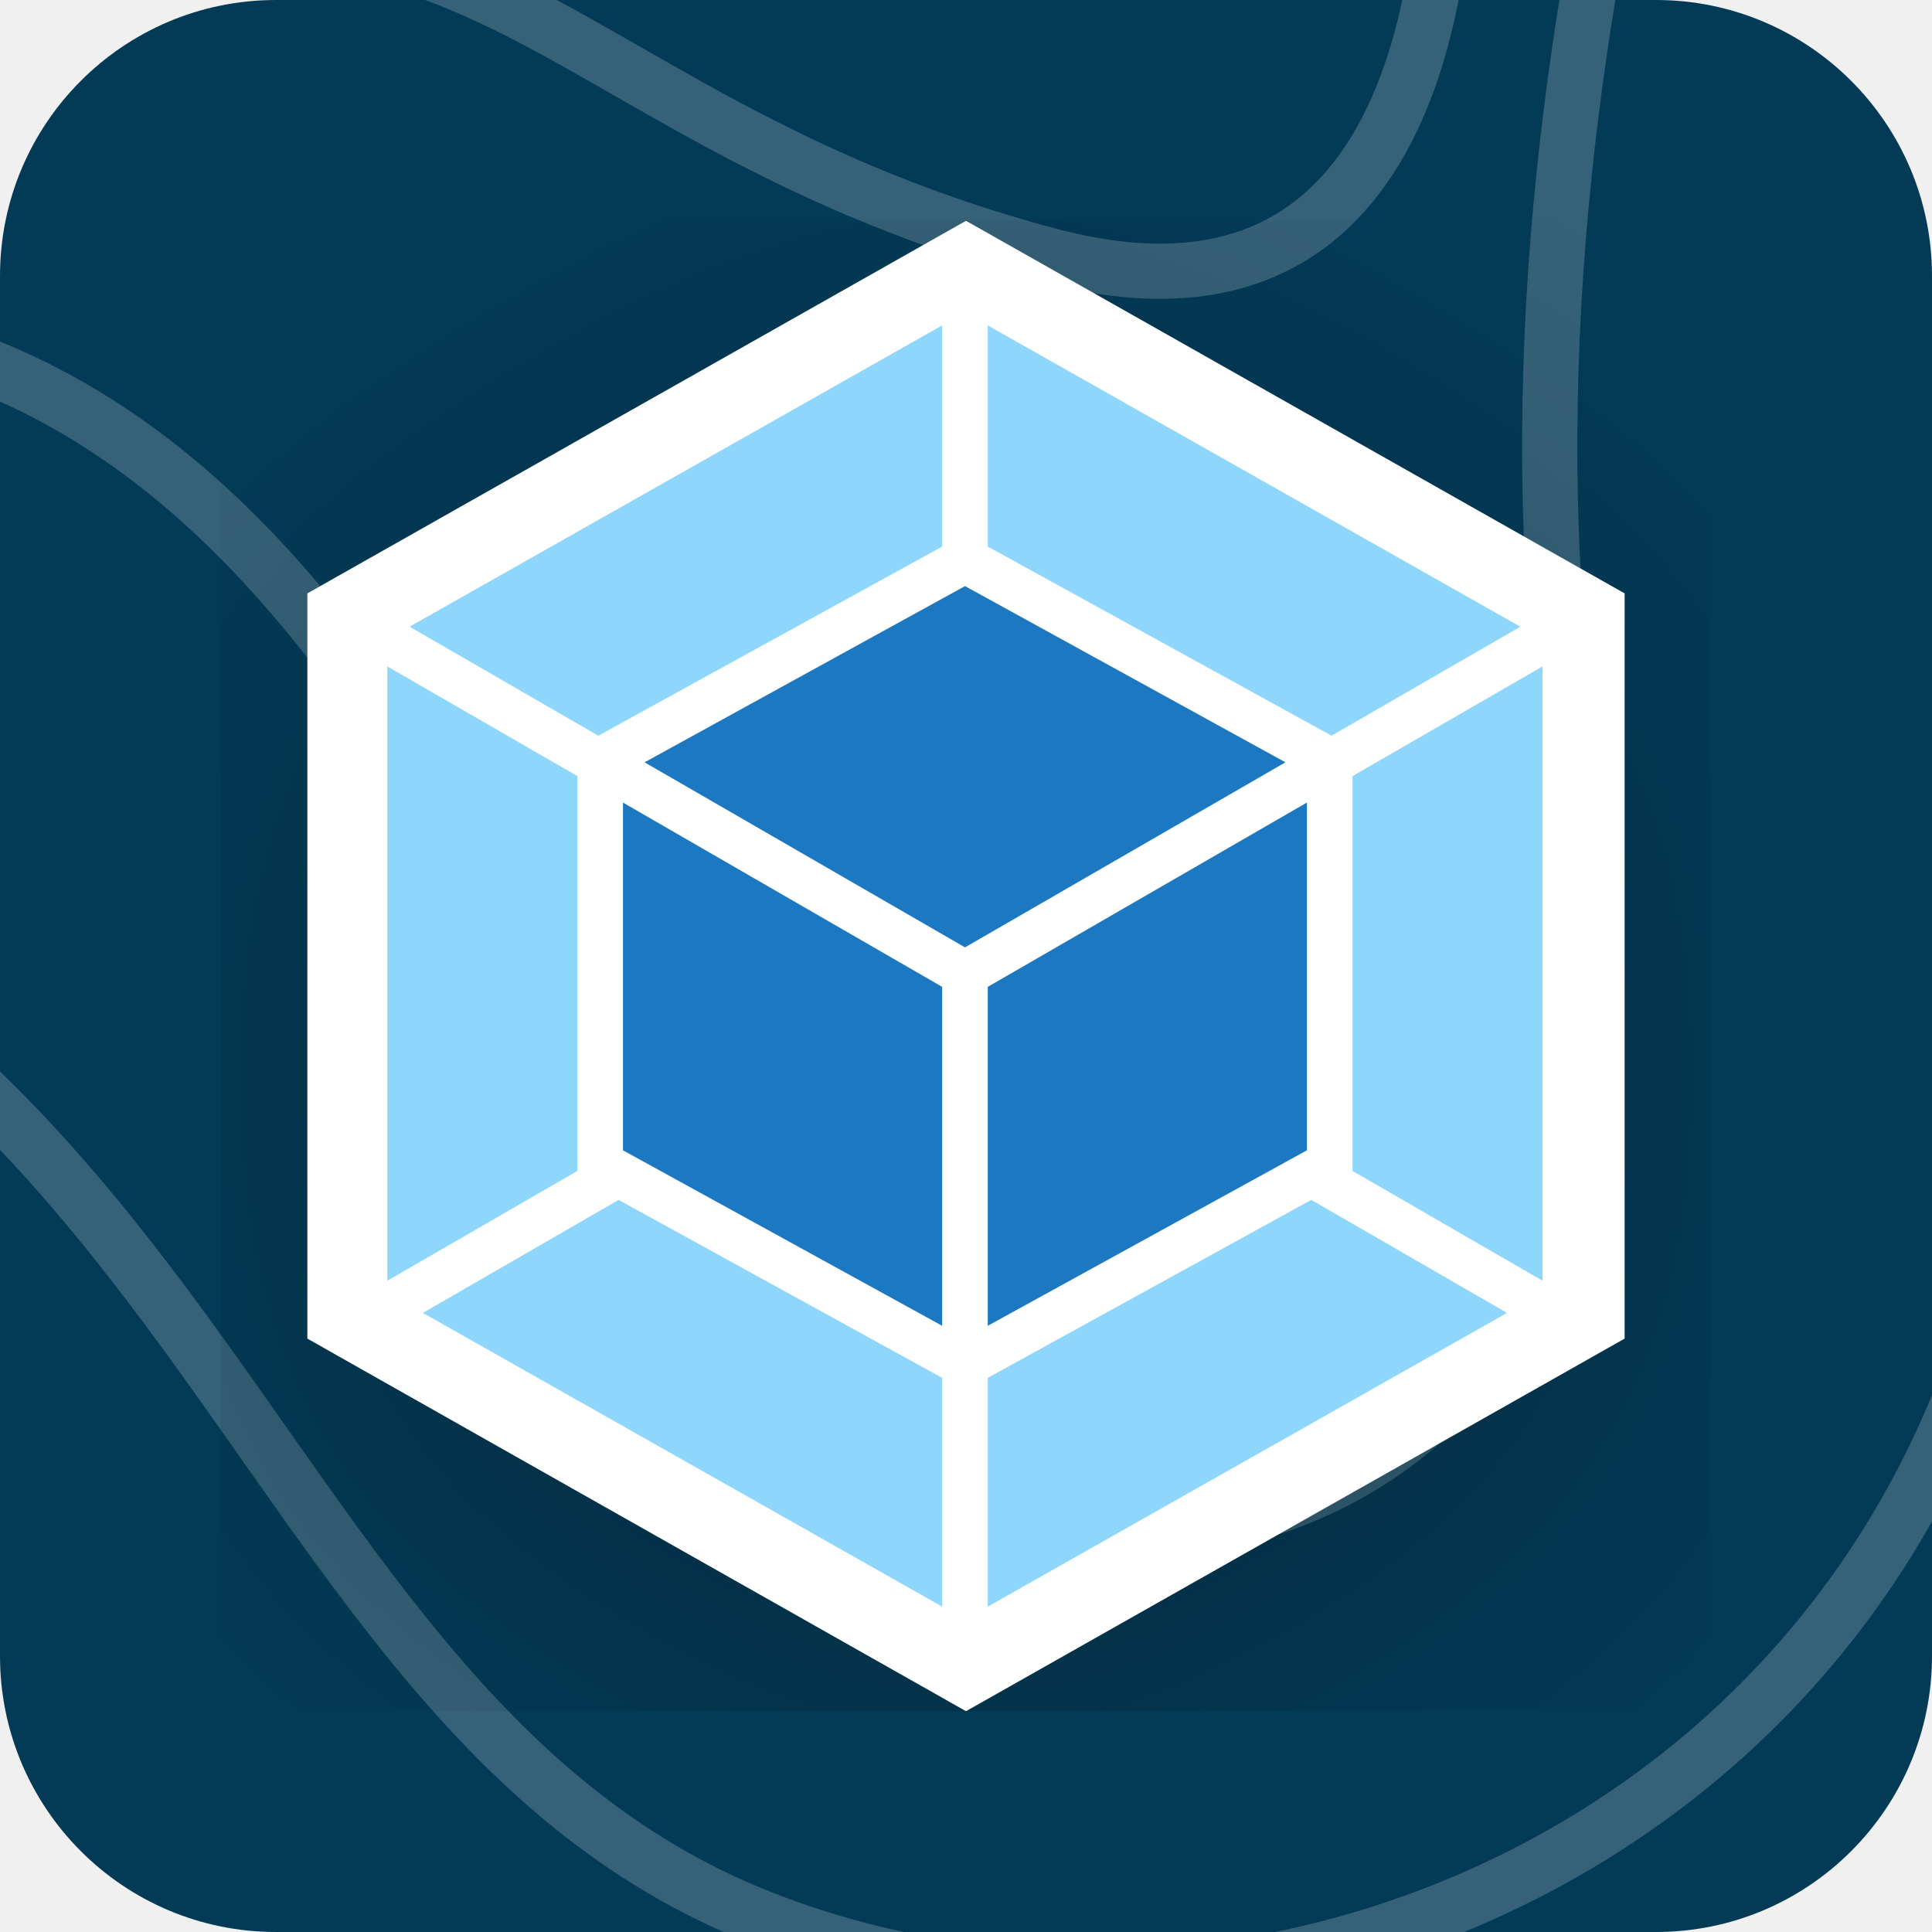
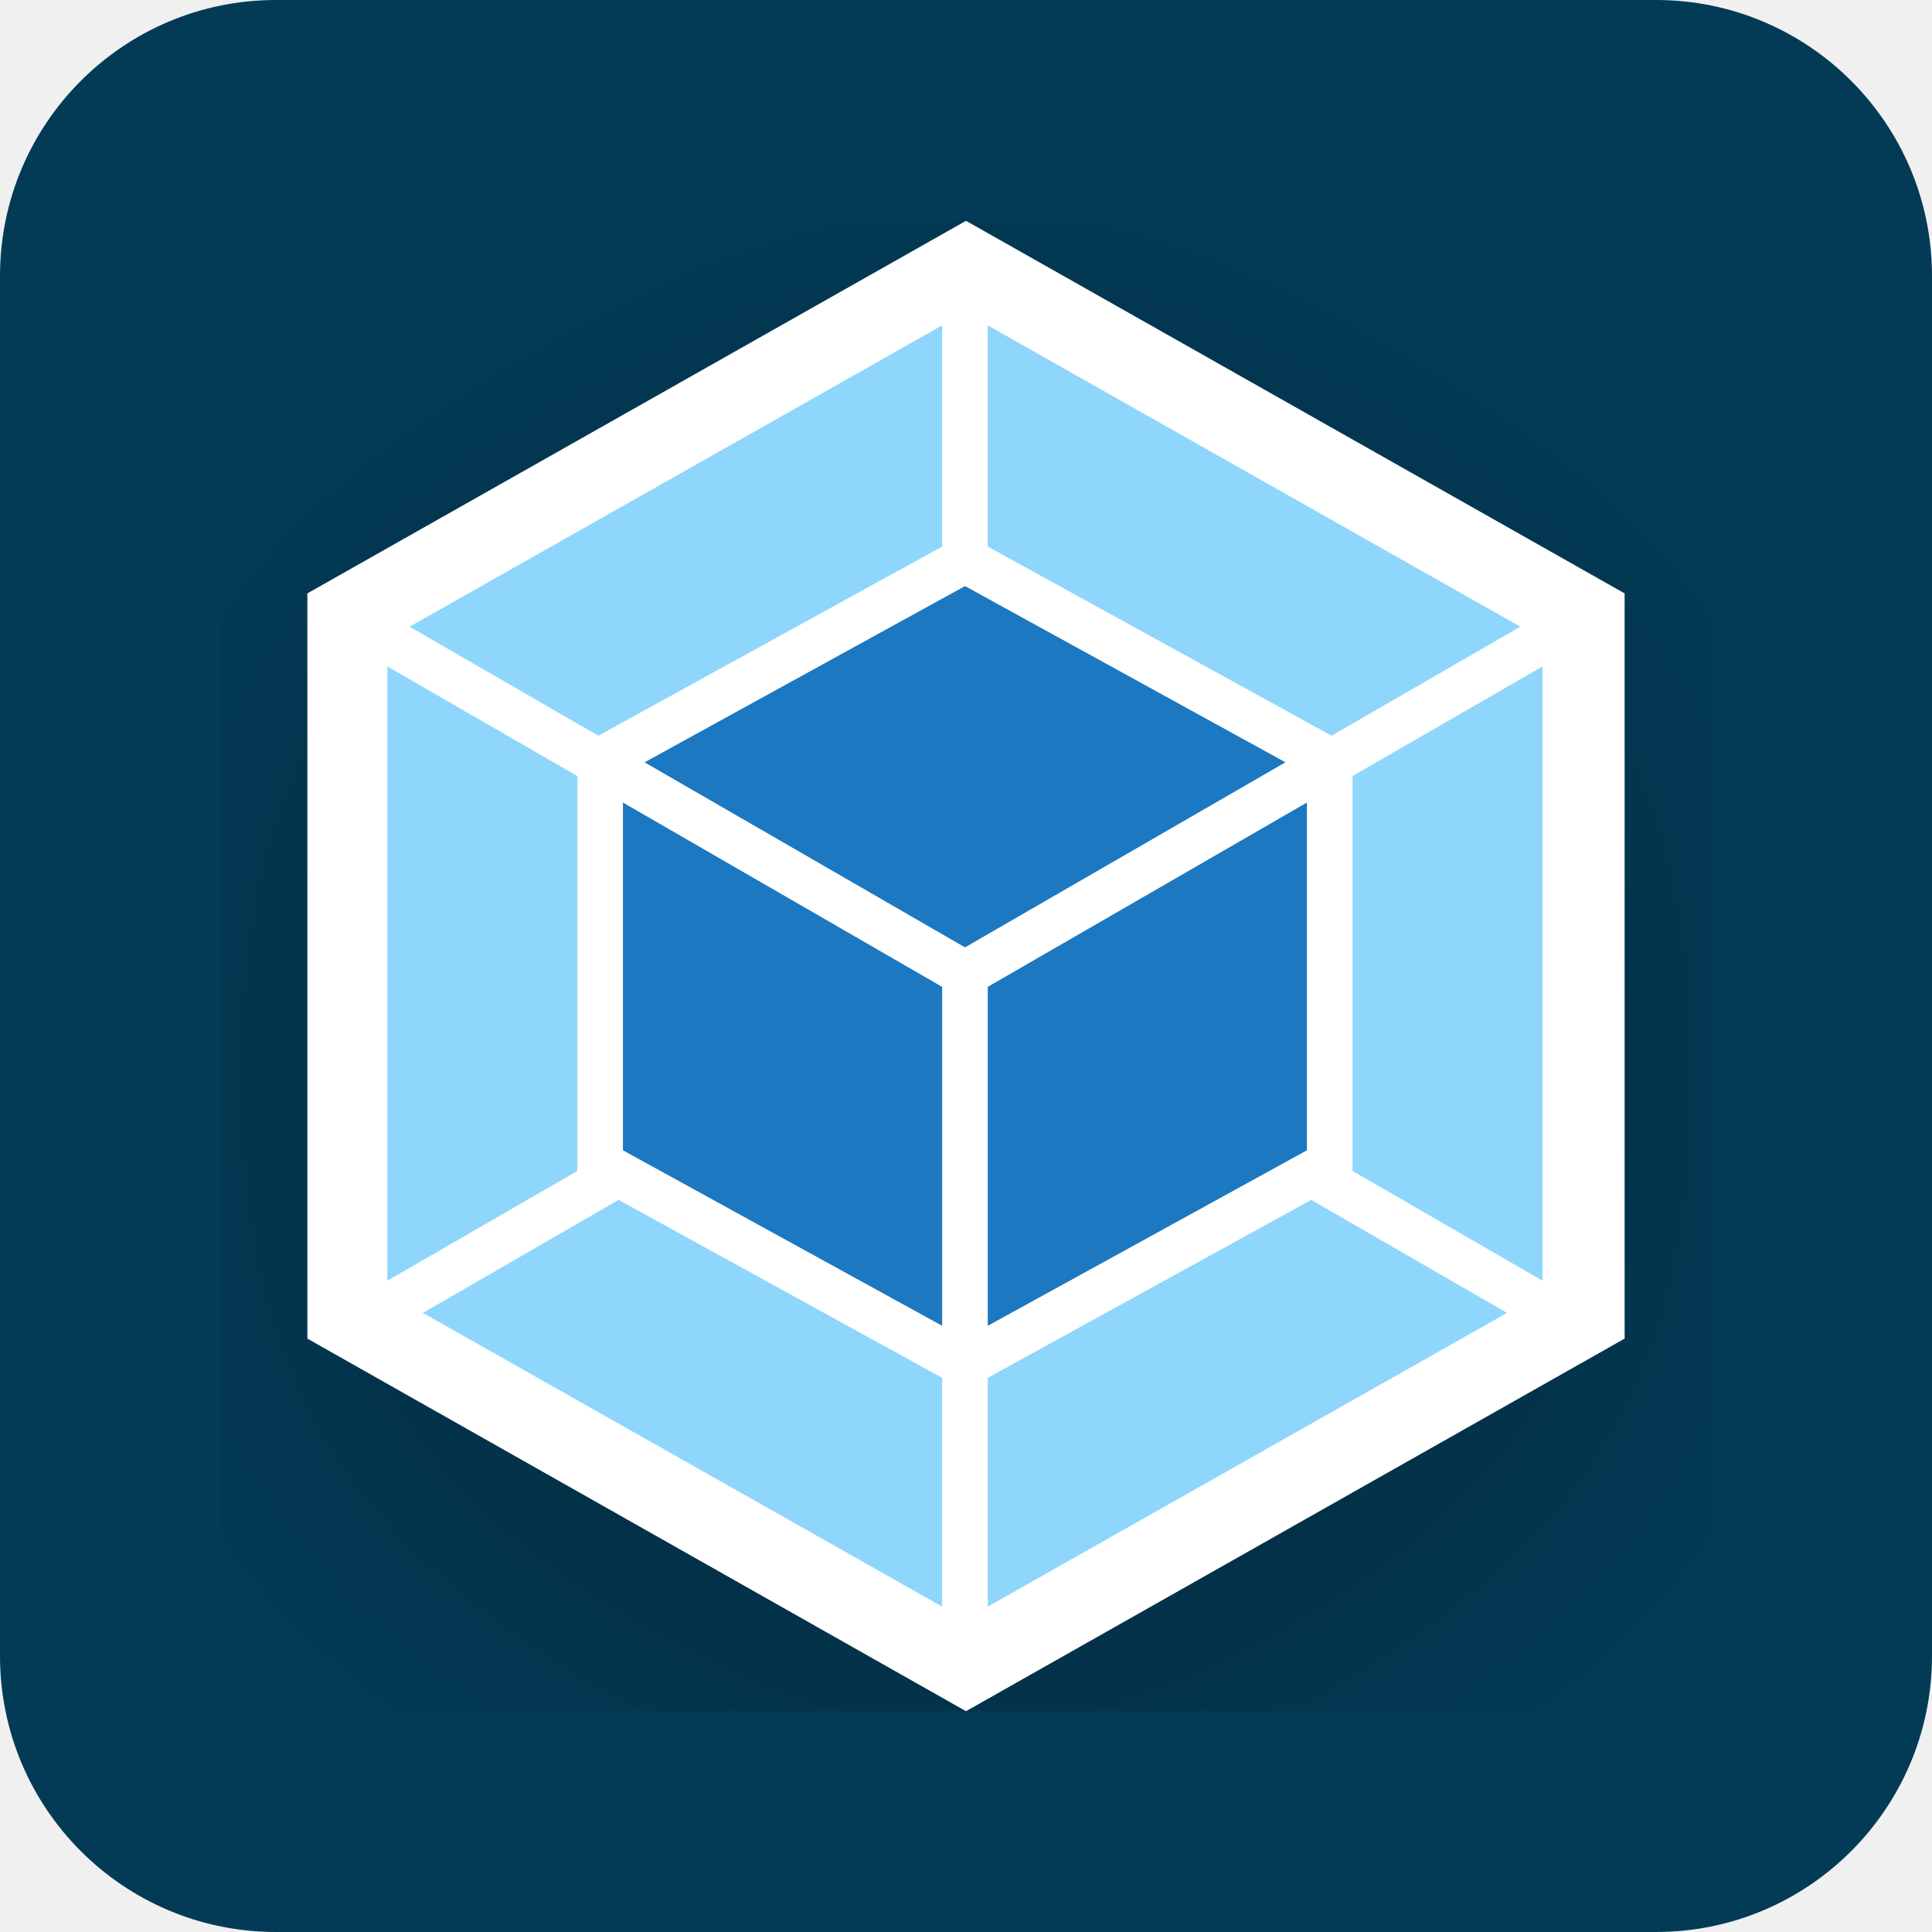
<svg xmlns="http://www.w3.org/2000/svg" width="70" height="70" viewBox="0 0 70 70" fill="none">
  <g clip-path="url(#clip0)">
    <rect width="70" height="70" rx="10" fill="#033B57" />
-     <path d="M94.857 -15.518C94.857 -15.518 68.479 -2.956 73.161 28.121C78.413 62.967 47.953 77.922 27.141 69.308C6.329 60.664 7.785 28.689 -31.783 27.702C-72.207 26.715 -80.715 -13.544 -80.715 -13.544" stroke="white" stroke-opacity="0.2" stroke-width="2" stroke-miterlimit="10" />
-     <path d="M64.368 -24.881C64.368 -24.881 52.948 1.68 57.031 28.091C61.142 54.502 42.671 57.613 35.334 54.502C20.089 48.101 17.149 13.824 -7.46 11.61C-25.959 9.935 -50.853 23.186 -64.042 -6.874" stroke="white" stroke-opacity="0.2" stroke-width="2" stroke-miterlimit="10" />
-     <path d="M52.063 -13.036C52.063 -13.036 56.174 14.093 37.989 9.248C17.149 3.684 17.463 -9.357 -8.916 2.966C-18.308 7.363 -56.106 8.649 -48.483 -15.518" stroke="white" stroke-opacity="0.2" stroke-width="2" stroke-miterlimit="10" />
-     <path d="M38.874 45.14C43.242 45.14 46.782 39.677 46.782 32.937C46.782 26.197 43.242 20.733 38.874 20.733C34.507 20.733 30.966 26.197 30.966 32.937C30.966 39.677 34.507 45.14 38.874 45.14Z" stroke="white" stroke-opacity="0.2" stroke-width="2" stroke-miterlimit="10" />
    <g clip-path="url(#clip1)" filter="url(#filter0_d)">
      <path d="M35 8L58.863 21.5V48.5L35 62L11.136 48.5V21.5L35 8Z" fill="white" />
      <path d="M54.602 47.569L35.788 58.211V49.922L47.51 43.474L54.602 47.569ZM55.889 46.403V24.146L49.004 28.119V42.425L55.889 46.403ZM15.322 47.569L34.136 58.211V49.922L22.413 43.474L15.322 47.569ZM14.034 46.403V24.146L20.919 28.119V42.425L14.034 46.403ZM14.84 22.706L34.136 11.789V19.803L21.774 26.603L21.68 26.657L14.84 22.706ZM55.084 22.706L35.788 11.789V19.803L48.149 26.603L48.243 26.657L55.084 22.706Z" fill="#8ED6FB" />
      <path d="M34.136 48.036L22.571 41.678V29.078L34.136 35.756V48.036ZM35.788 48.036L47.352 41.678V29.078L35.788 35.756V48.036ZM23.354 27.62L34.964 21.235L46.574 27.62L34.964 34.325L23.354 27.62Z" fill="#1C78C0" />
    </g>
  </g>
  <defs>
    <filter id="filter0_d" x="-7" y="-3" width="84" height="84" filterUnits="userSpaceOnUse" color-interpolation-filters="sRGB">
      <feFlood flood-opacity="0" result="BackgroundImageFix" />
      <feColorMatrix in="SourceAlpha" type="matrix" values="0 0 0 0 0 0 0 0 0 0 0 0 0 0 0 0 0 0 127 0" />
      <feOffset dy="4" />
      <feGaussianBlur stdDeviation="7.5" />
      <feColorMatrix type="matrix" values="0 0 0 0 0 0 0 0 0 0 0 0 0 0 0 0 0 0 0.25 0" />
      <feBlend mode="normal" in2="BackgroundImageFix" result="effect1_dropShadow" />
      <feBlend mode="normal" in="SourceGraphic" in2="effect1_dropShadow" result="shape" />
    </filter>
    <clipPath id="clip0">
      <rect width="70" height="70" rx="10" fill="white" />
    </clipPath>
    <clipPath id="clip1">
      <rect width="54" height="54" fill="white" transform="translate(8 8)" />
    </clipPath>
  </defs>
</svg>
